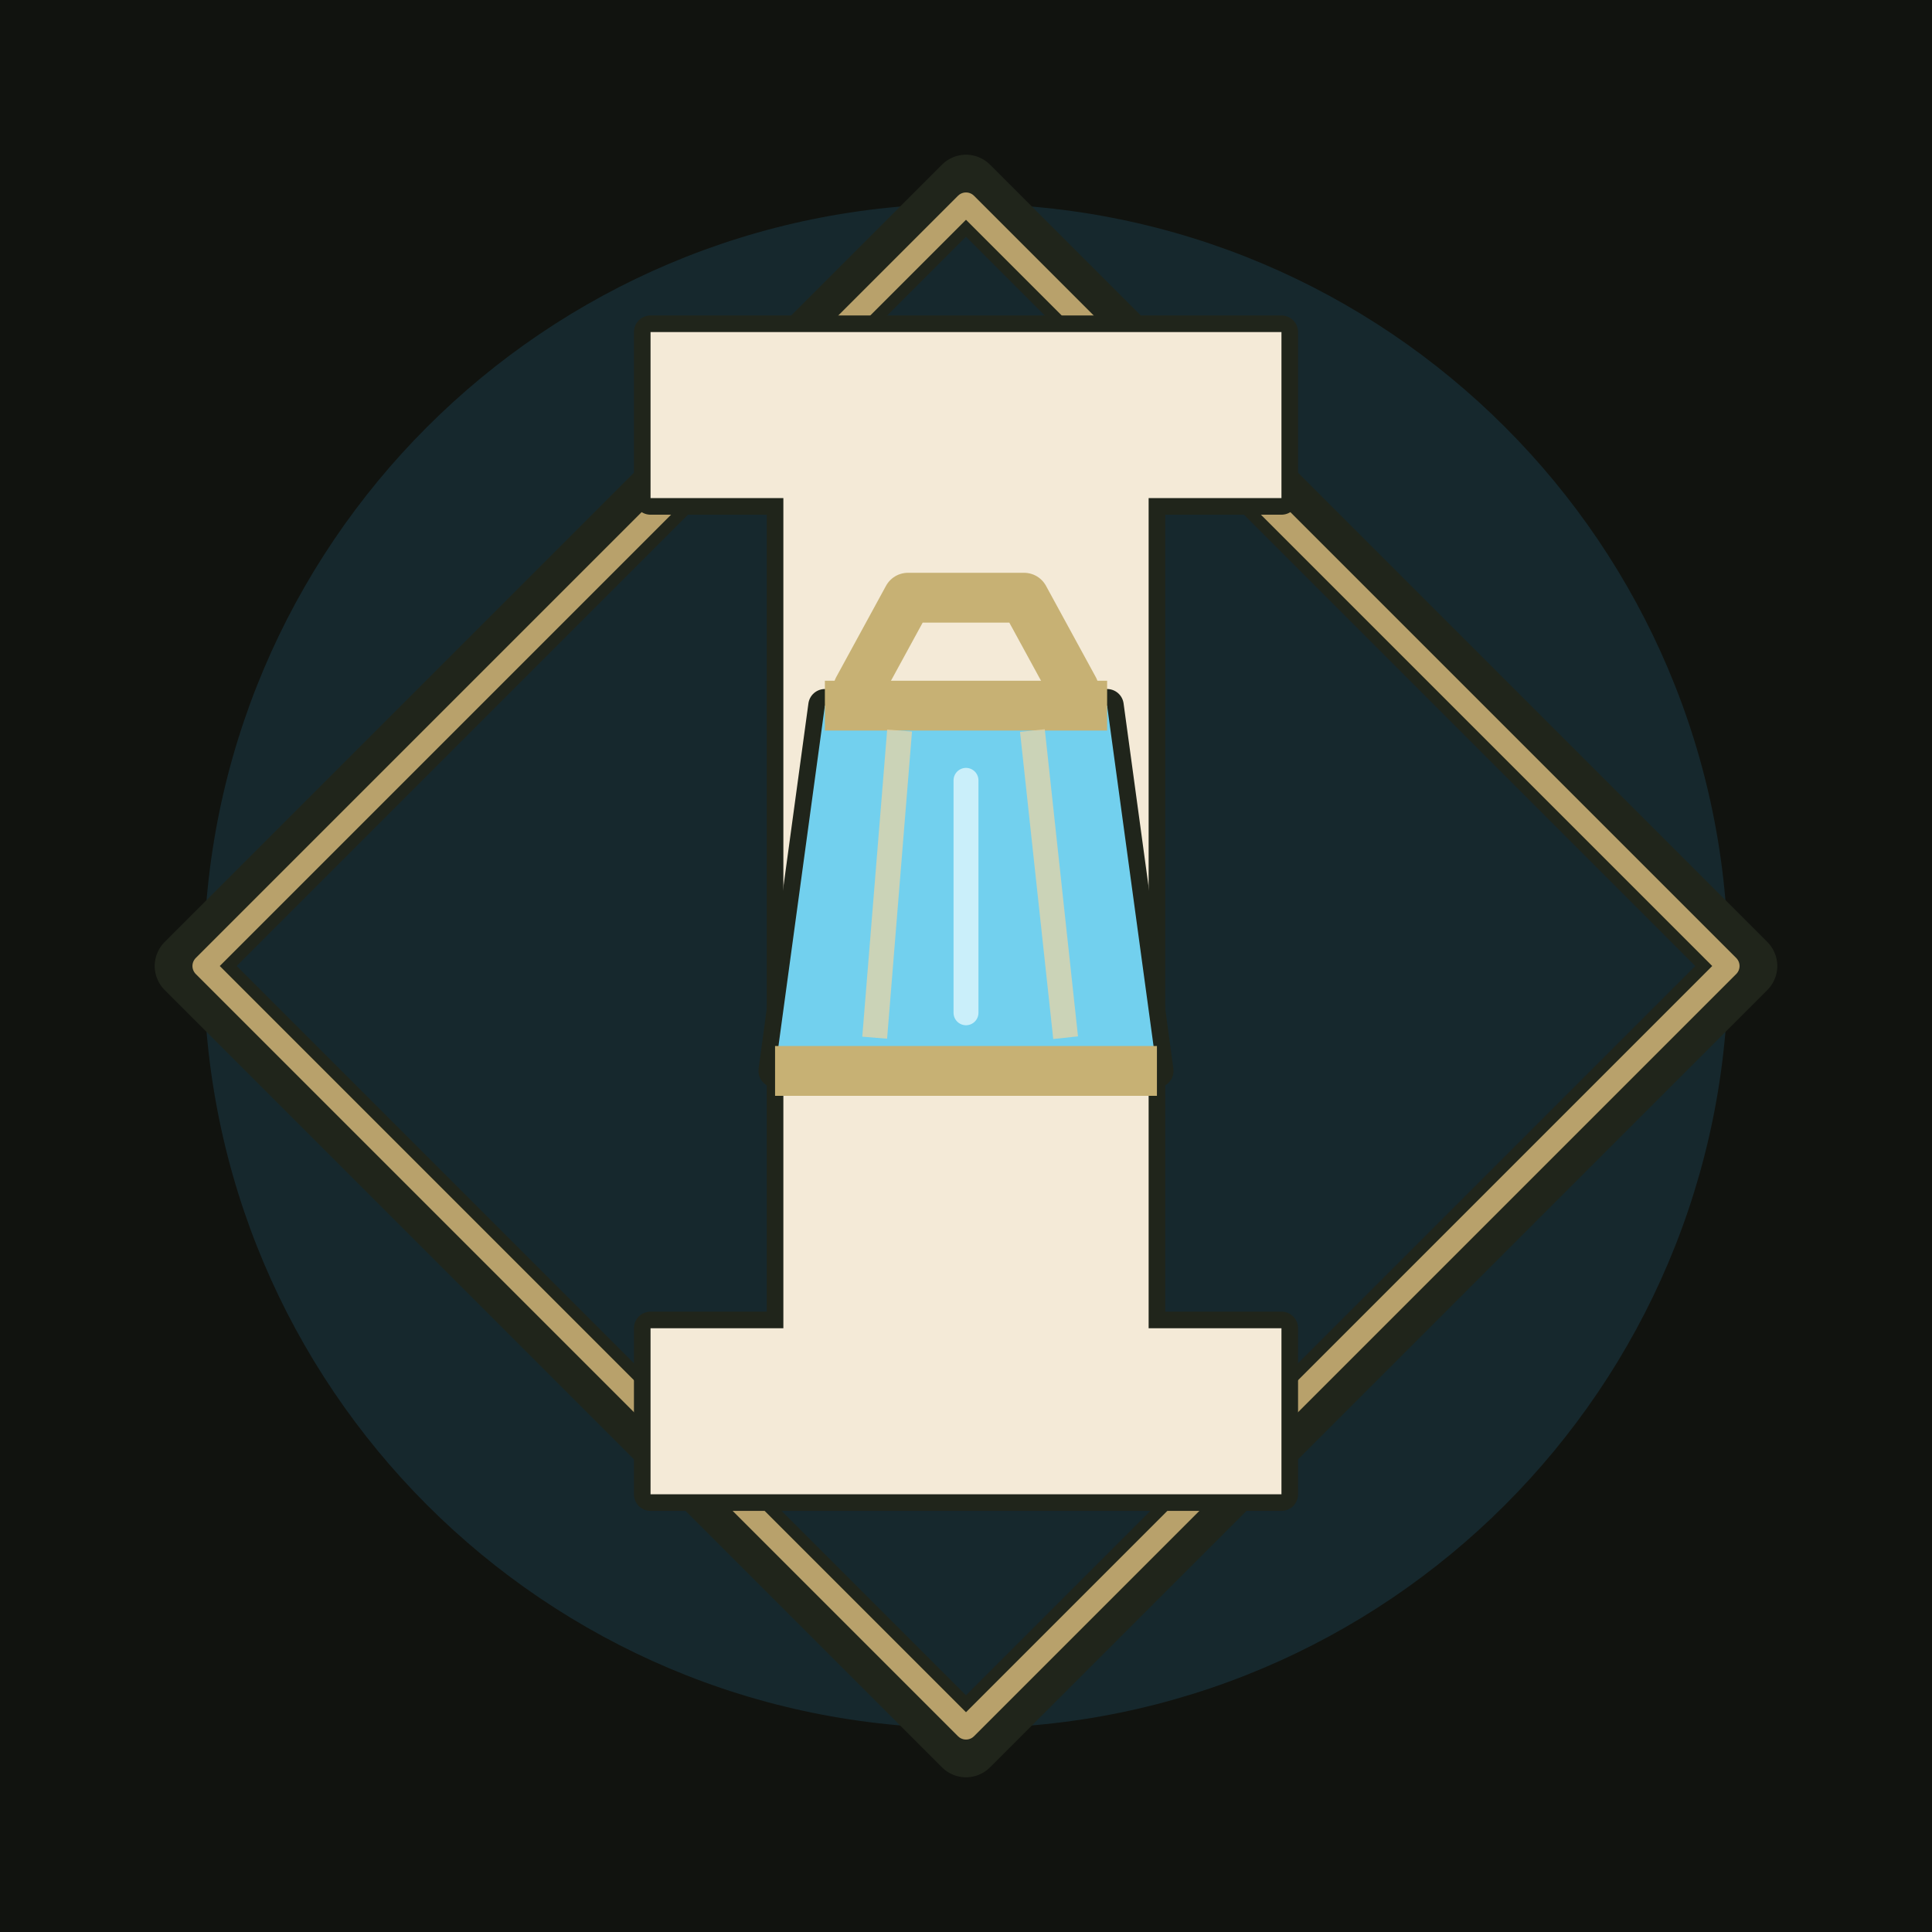
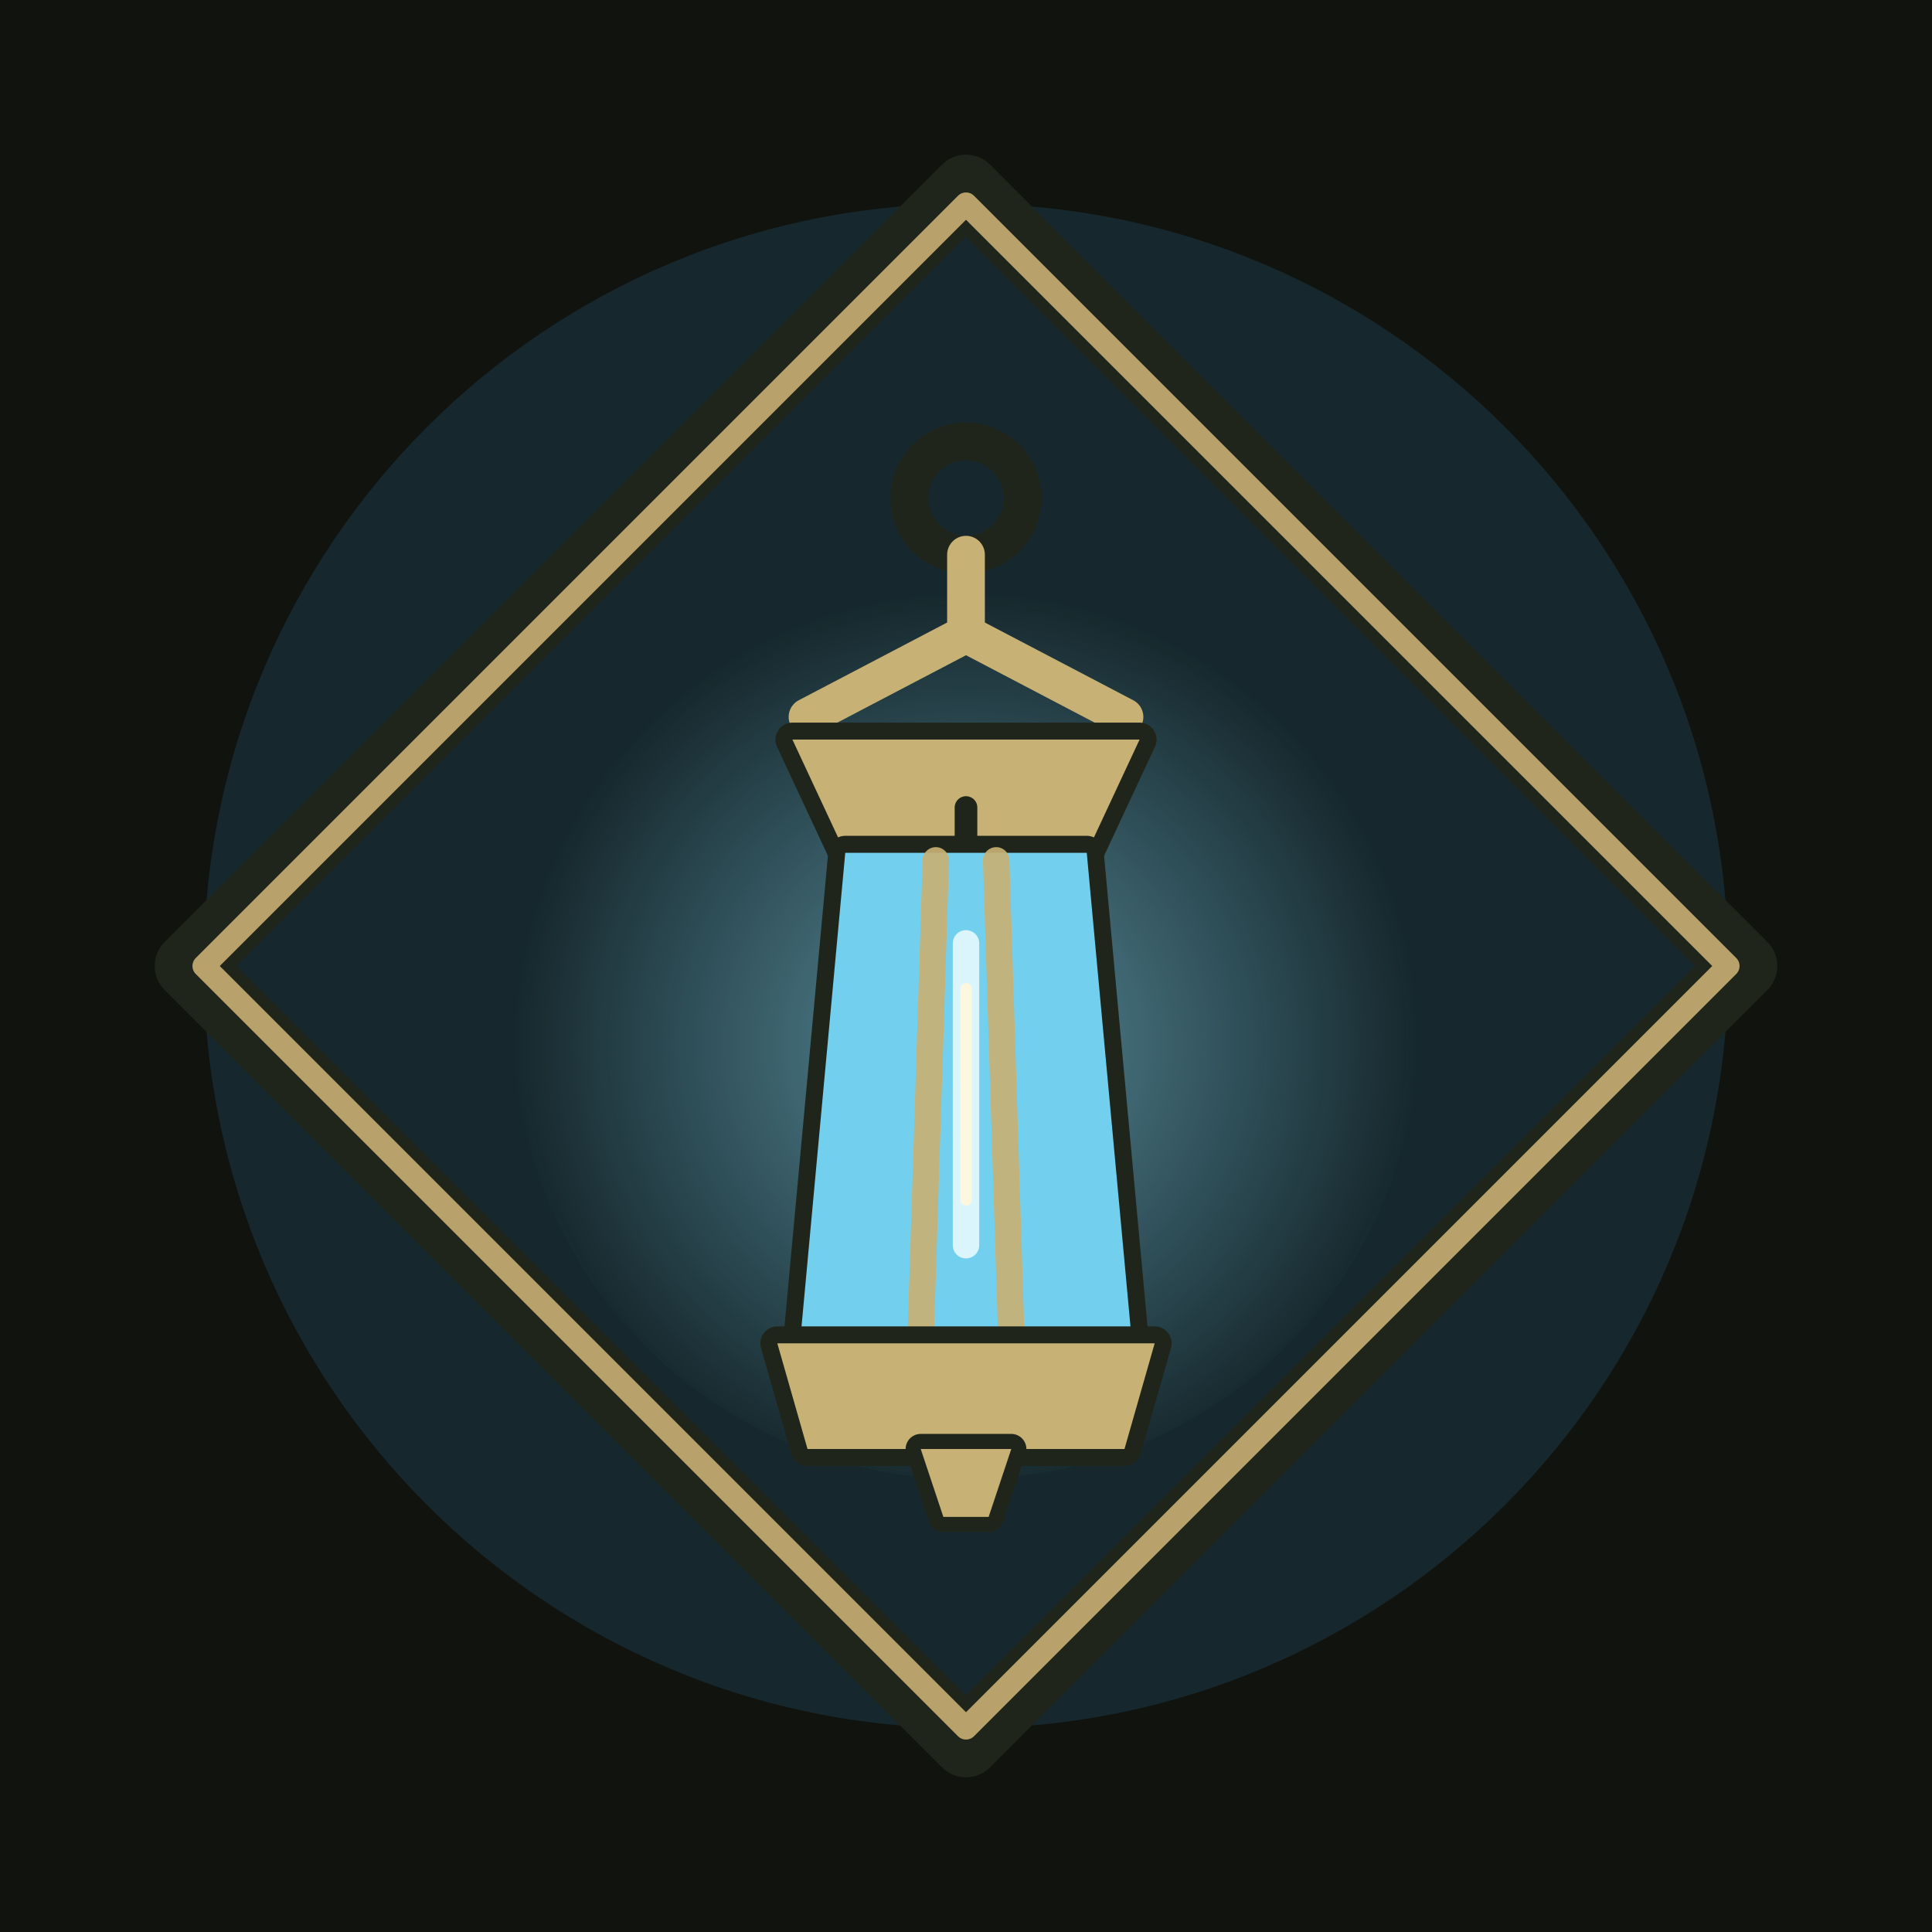
<svg xmlns="http://www.w3.org/2000/svg" width="512" height="512" viewBox="0 0 512 512" role="img" aria-labelledby="tiamud-icon-title tiamud-icon-description">
+   <defs>
+     <radialGradient id="halo" cx="0.5" cy="0.52" r="0.5">
+       <stop offset="0" stop-color="#8cddf5" stop-opacity="0.55" />
+       <stop offset="1" stop-color="#8cddf5" stop-opacity="0" />
+     </radialGradient>
+   </defs>
  <rect width="512" height="512" fill="#11130f" />
  <circle cx="256" cy="256" r="202" fill="#18313a" opacity="0.7" />
  <path d="M256 50L462 256L256 462L50 256Z" fill="none" stroke="#20251b" stroke-width="18" stroke-linejoin="round" />
  <path d="M256 54L458 256L256 458L54 256Z" fill="none" stroke="#b8a16b" stroke-width="6" stroke-linejoin="round" />
-   <g transform="translate(172.4 88) scale(2.2)" stroke="#20251b" stroke-linejoin="round" paint-order="stroke fill">
-     <path d="M0 0H76V20H60V120H76V140H0V120H16V20H0Z" fill="#f4ead7" stroke-width="4" />
-     <path d="M25 43L31 32H45L51 43" fill="none" stroke="#c7b174" stroke-width="6" stroke-linecap="round" />
-     <path d="M21 45H55L61 89H15Z" fill="#72d0ee" stroke-width="4" />
-     <path d="M21 45H55M15 89H61" fill="none" stroke="#c7b174" stroke-width="6" />
-     <path d="M30 48L27 85M46 48L50 85" fill="none" stroke="#e4d3a8" stroke-width="3" opacity="0.78" />
-     <path d="M38 54V82" fill="none" stroke="#ecfbff" stroke-width="3" stroke-linecap="round" opacity="0.72" />
+   <circle cx="256" cy="272" r="120" fill="url(#halo)" />
+   <g stroke="#20251b" stroke-linejoin="round" stroke-linecap="round" paint-order="stroke fill">
+     <circle cx="256" cy="132" r="15" fill="none" stroke-width="10" />
+     <path d="M256 147V168" fill="none" stroke="#c7b174" stroke-width="10" />
+     <path d="M214 190L256 168L298 190" fill="none" stroke="#c7b174" stroke-width="10" />
+     <path d="M210 196H302L288 226H224Z" fill="#c7b174" stroke-width="9" />
+     <path d="M256 226V214" fill="none" stroke="#20251b" stroke-width="6" />
+     <path d="M224 226H288L300 356H212Z" fill="#72d0ee" stroke-width="9" />
+     <path d="M248 228L244 354M264 228L268 354" fill="none" stroke="#c7b174" stroke-width="7" opacity="0.92" />
+     <path d="M256 250V330" fill="none" stroke="#ecfbff" stroke-width="7" opacity="0.85" />
+     <path d="M256 262V318" fill="none" stroke="#fff8dc" stroke-width="3" opacity="0.9" />
+     <path d="M206 356H306L298 384H214Z" fill="#c7b174" stroke-width="9" />
+     <path d="M244 384H268L262 402H250Z" fill="#c7b174" stroke-width="8" />
  </g>
</svg>
